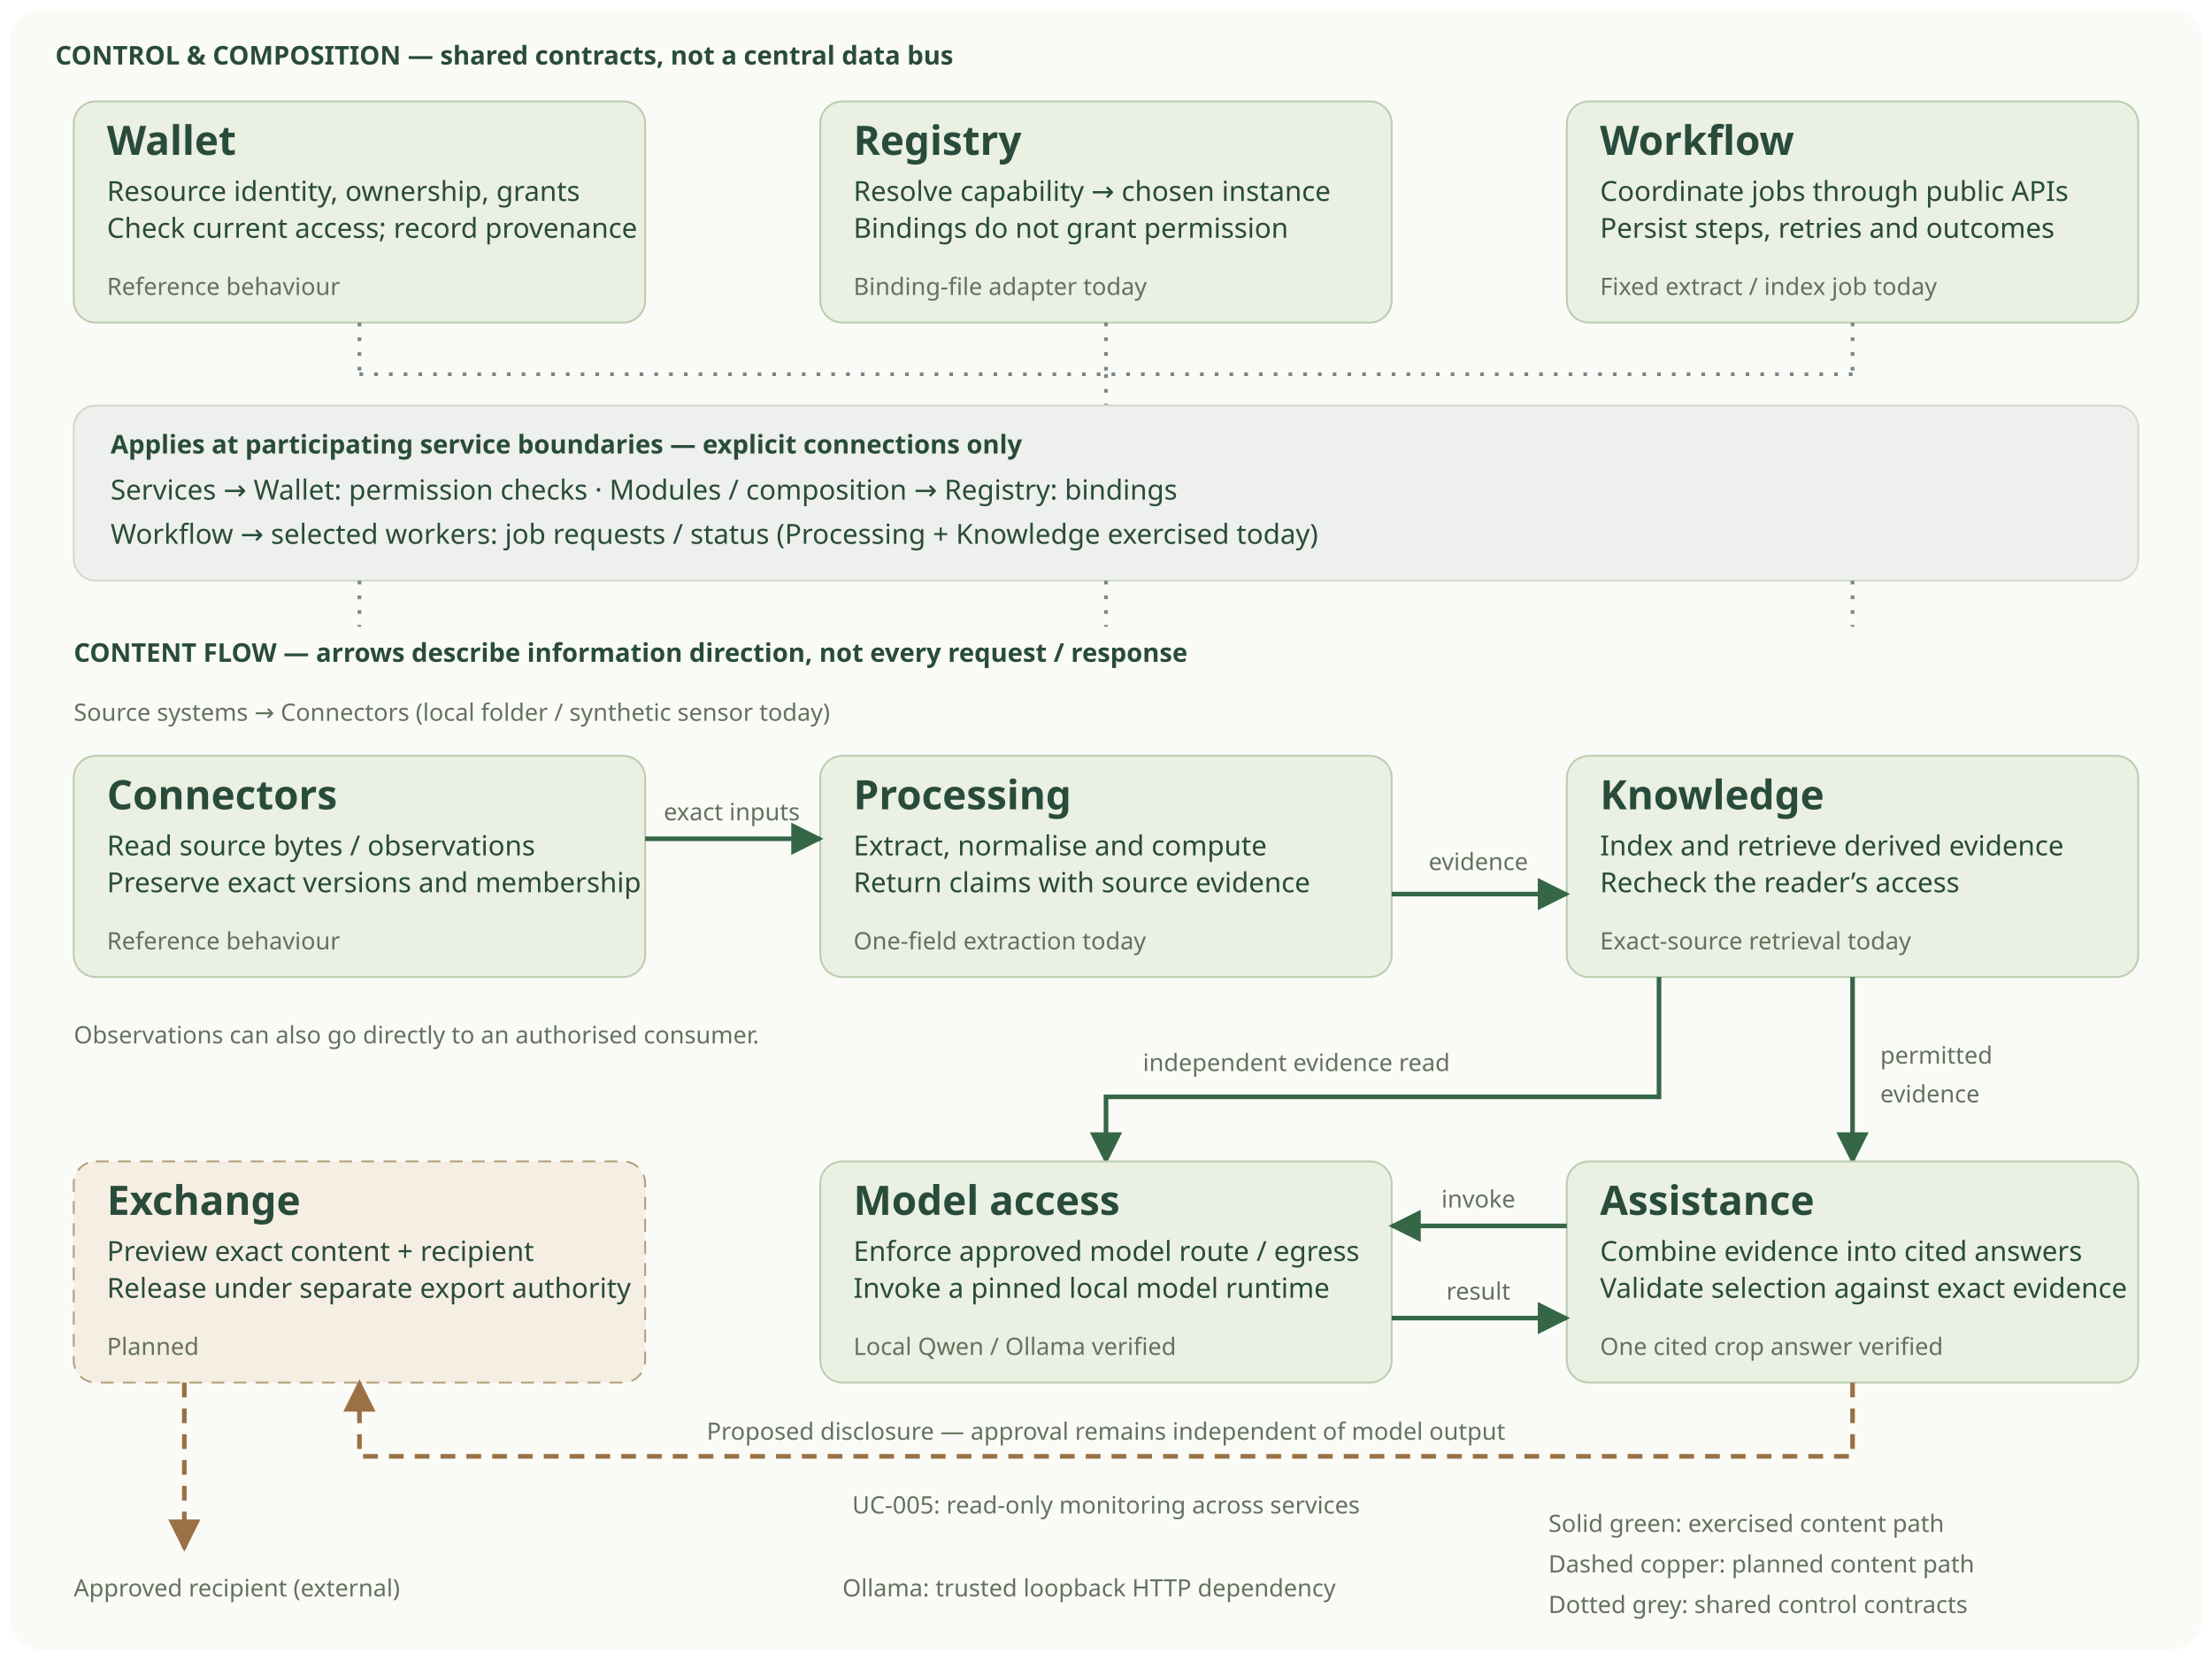
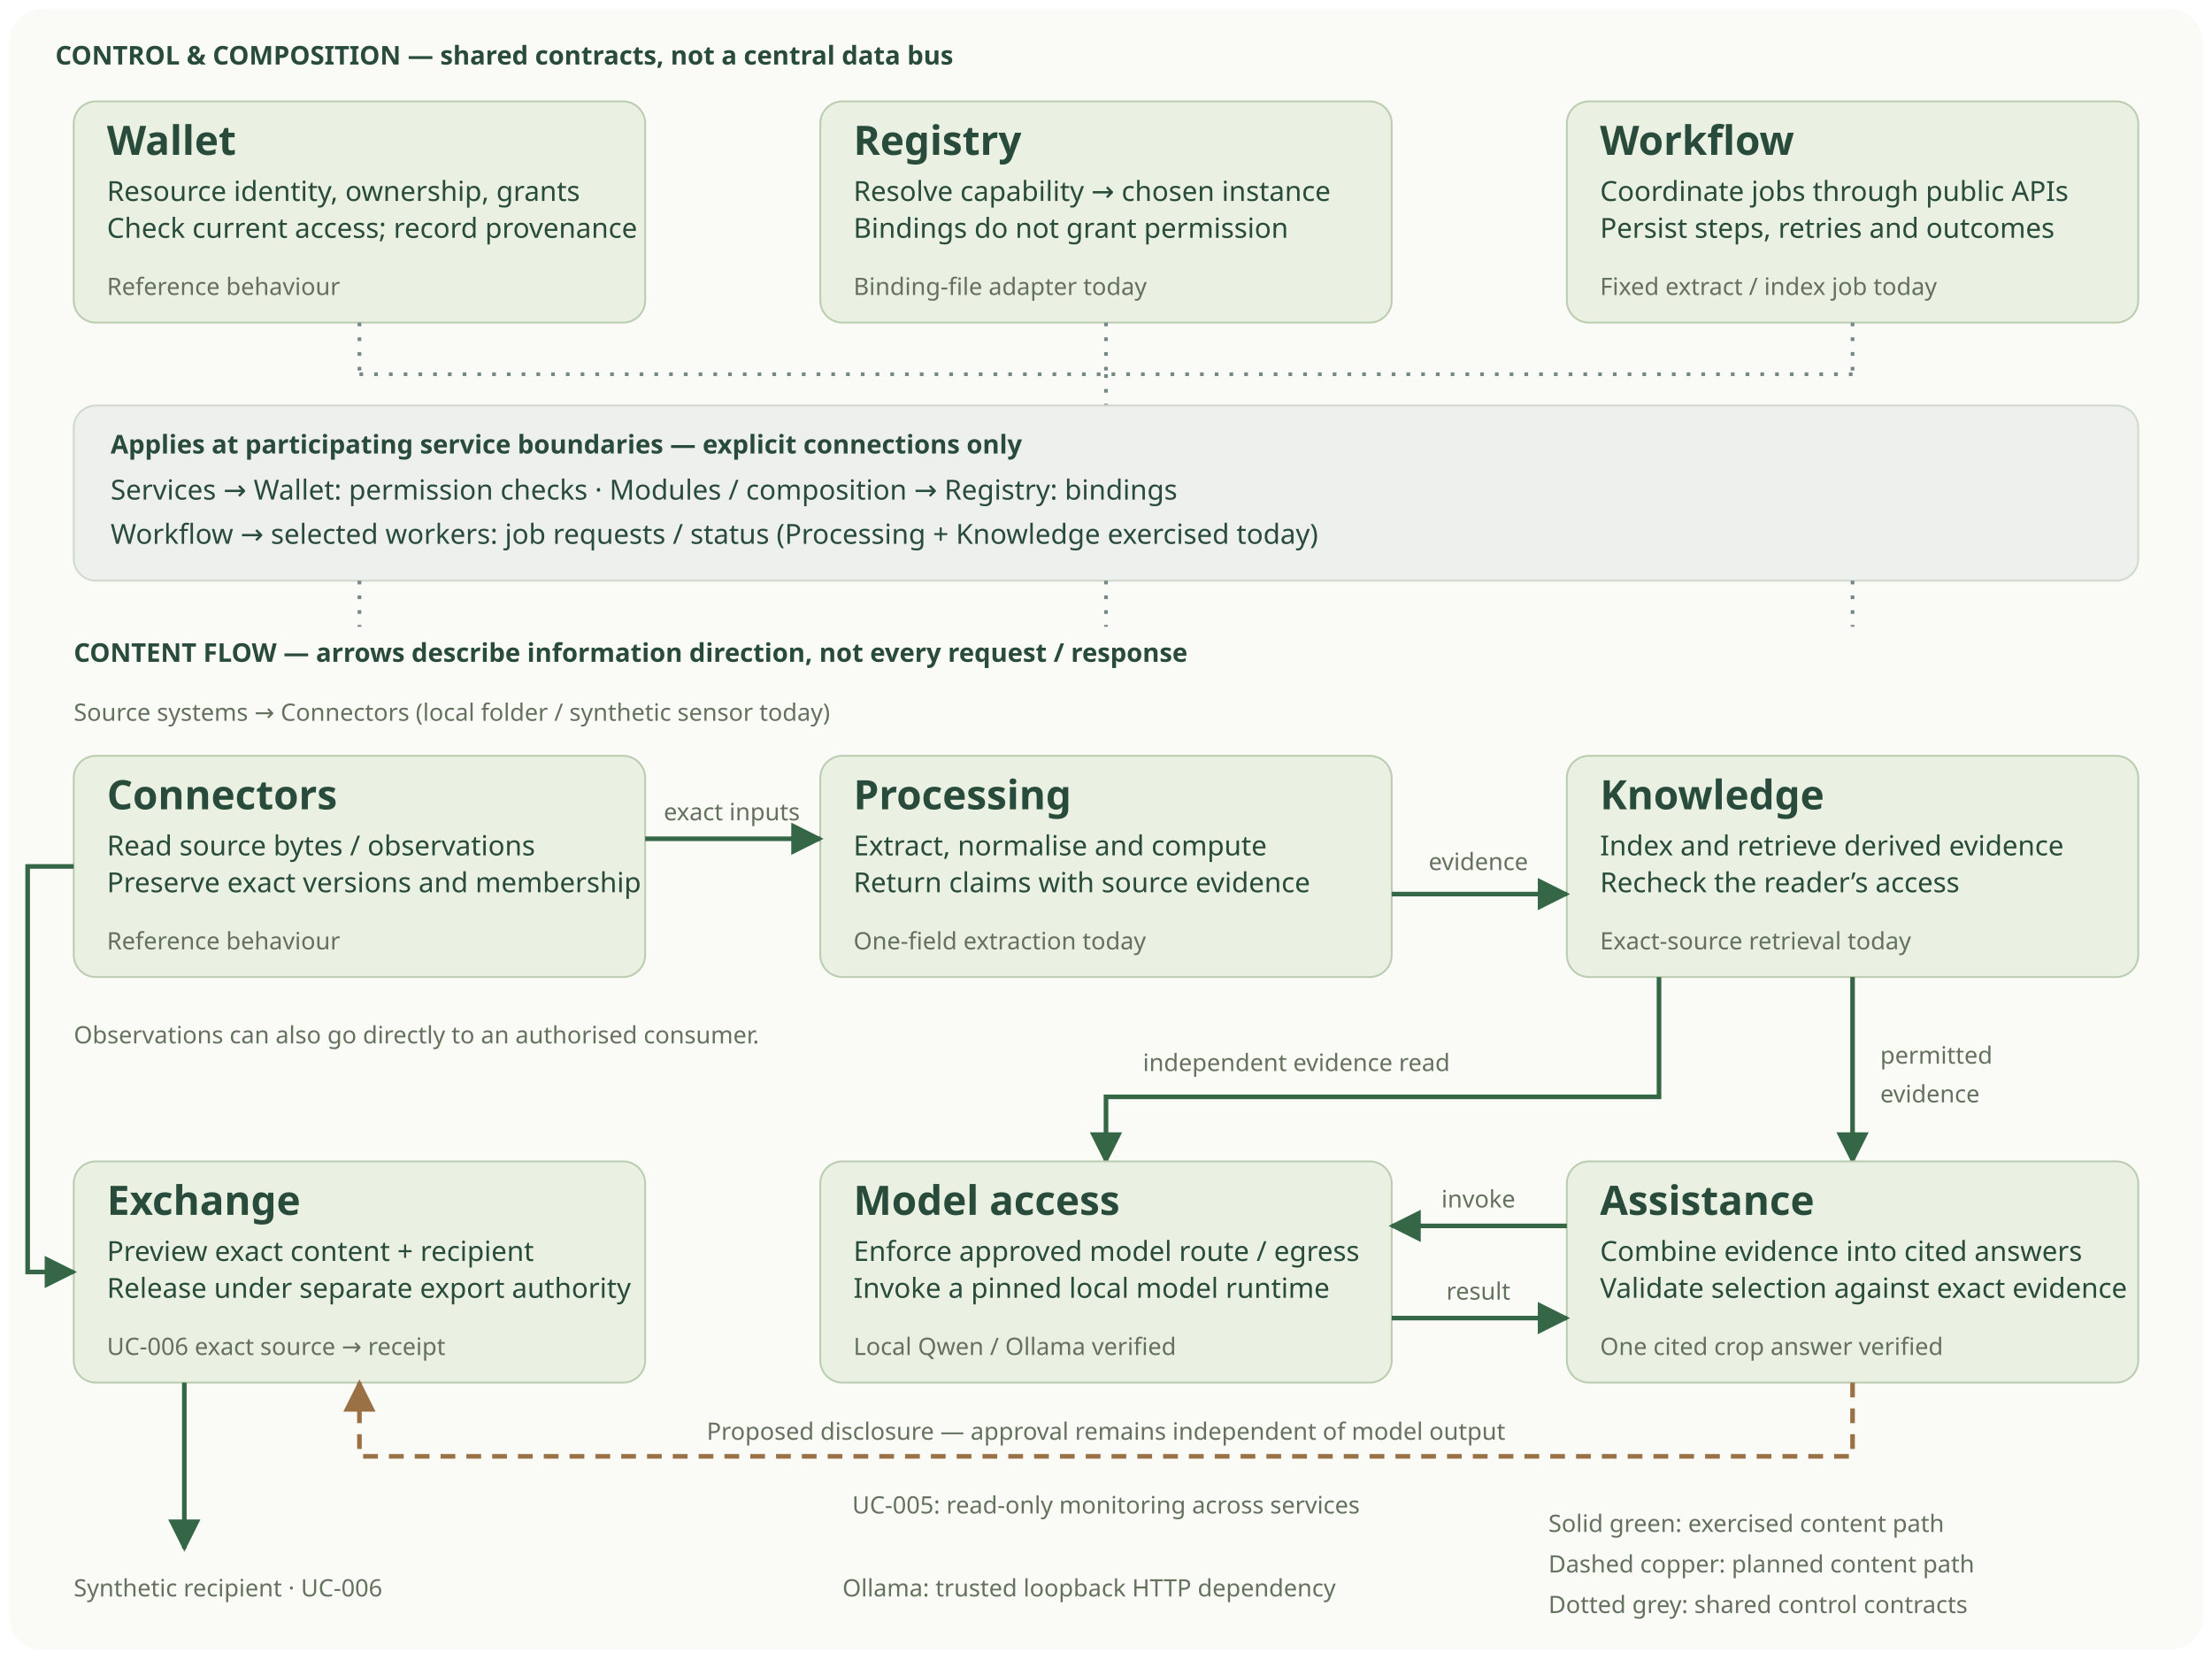
<svg xmlns="http://www.w3.org/2000/svg" viewBox="0 0 1200 900" role="img" aria-labelledby="title desc">
  <defs>
    <marker id="green" viewBox="0 0 10 10" refX="9" refY="5" markerWidth="7" markerHeight="7" orient="auto-start-reverse">
      <path d="M0 0 10 5 0 10Z" fill="#356747" />
    </marker>
    <marker id="copper" viewBox="0 0 10 10" refX="9" refY="5" markerWidth="7" markerHeight="7" orient="auto-start-reverse">
      <path d="M0 0 10 5 0 10Z" fill="#997144" />
    </marker>
  </defs>
  <style>text{font-family:system-ui,sans-serif;fill:#294b3b}.heading{font-size:22px;font-weight:650}.body{font-size:15px}.small{font-size:13px;fill:#64715e}.label{font-size:14px;font-weight:550}.live{fill:none;stroke:#356747;stroke-width:2.5;marker-end:url(#green)}.future{fill:none;stroke:#997144;stroke-width:2.5;stroke-dasharray:8 6;marker-end:url(#copper)}.control{fill:none;stroke:#778788;stroke-width:2;stroke-dasharray:2 6}</style>
  <rect x="5" y="5" width="1190" height="890" rx="18" fill="#fafbf6" />
  <text x="30" y="35" class="label">CONTROL &amp; COMPOSITION — shared contracts, not a central data bus</text>
  <rect x="40" y="55" width="310" height="120" rx="12" fill="#eaf0e2" stroke="#bbcdb0" />
  <text x="58" y="84" class="heading">Wallet</text>
  <text x="58" y="109" class="body">Resource identity, ownership, grants</text>
  <text x="58" y="129" class="body">Check current access; record provenance</text>
  <text x="58" y="160" class="small">Reference behaviour</text>
  <rect x="445" y="55" width="310" height="120" rx="12" fill="#eaf0e2" stroke="#bbcdb0" />
  <text x="463" y="84" class="heading">Registry</text>
  <text x="463" y="109" class="body">Resolve capability → chosen instance</text>
  <text x="463" y="129" class="body">Bindings do not grant permission</text>
  <text x="463" y="160" class="small">Binding-file adapter today</text>
  <rect x="850" y="55" width="310" height="120" rx="12" fill="#eaf0e2" stroke="#bbcdb0" />
  <text x="868" y="84" class="heading">Workflow</text>
  <text x="868" y="109" class="body">Coordinate jobs through public APIs</text>
  <text x="868" y="129" class="body">Persist steps, retries and outcomes</text>
  <text x="868" y="160" class="small">Fixed extract / index job today</text>
  <path class="control" d="M195 175v28m405-28v28m405-28v28M195 203h810M600 203v17" />
  <rect x="40" y="220" width="1120" height="95" rx="12" fill="#edf0ec" stroke="#d1d9cd" />
  <text x="60" y="246" class="label">Applies at participating service boundaries — explicit connections only</text>
  <text x="60" y="271" class="body">Services → Wallet: permission checks · Modules / composition → Registry: bindings</text>
  <text x="60" y="295" class="body">Workflow → selected workers: job requests / status (Processing + Knowledge exercised today)</text>
  <path class="control" d="M195 315v25m405-25v25m405-25v25" />
  <text x="40" y="359" class="label">CONTENT FLOW — arrows describe information direction, not every request / response</text>
  <text x="40" y="391" class="small">Source systems → Connectors (local folder / synthetic sensor today)</text>
  <rect x="40" y="410" width="310" height="120" rx="12" fill="#eaf0e2" stroke="#bbcdb0" />
  <text x="58" y="439" class="heading">Connectors</text>
  <text x="58" y="464" class="body">Read source bytes / observations</text>
  <text x="58" y="484" class="body">Preserve exact versions and membership</text>
  <text x="58" y="515" class="small">Reference behaviour</text>
  <rect x="445" y="410" width="310" height="120" rx="12" fill="#eaf0e2" stroke="#bbcdb0" />
  <text x="463" y="439" class="heading">Processing</text>
  <text x="463" y="464" class="body">Extract, normalise and compute</text>
  <text x="463" y="484" class="body">Return claims with source evidence</text>
  <text x="463" y="515" class="small">One-field extraction today</text>
  <rect x="850" y="410" width="310" height="120" rx="12" fill="#eaf0e2" stroke="#bbcdb0" />
  <text x="868" y="439" class="heading">Knowledge</text>
  <text x="868" y="464" class="body">Index and retrieve derived evidence</text>
  <text x="868" y="484" class="body">Recheck the reader’s access</text>
  <text x="868" y="515" class="small">Exact-source retrieval today</text>
  <path class="live" d="M350 455h95" />
  <text x="397" y="445" text-anchor="middle" class="small">exact inputs</text>
  <path class="live" d="M755 485h95" />
  <text x="802" y="472" text-anchor="middle" class="small">evidence</text>
  <path class="live" d="M1005 530v100" />
  <text x="1020" y="577" class="small">permitted</text>
  <text x="1020" y="598" class="small">evidence</text>
  <text x="40" y="566" class="small">Observations can also go directly to an authorised consumer.</text>
  <path class="live" d="M900 530v65H600v35" />
  <text x="620" y="581" class="small">independent evidence read</text>
-   <rect x="40" y="630" width="310" height="120" rx="12" fill="#f5eee2" stroke="#b59e7a" stroke-dasharray="7 5" />
+   <rect x="40" y="630" width="310" height="120" rx="12" fill="#eaf0e2" stroke="#bbcdb0" />
  <text x="58" y="659" class="heading">Exchange</text>
  <text x="58" y="684" class="body">Preview exact content + recipient</text>
  <text x="58" y="704" class="body">Release under separate export authority</text>
-   <text x="58" y="735" class="small">Planned</text>
+   <text x="58" y="735" class="small">UC-006 exact source → receipt</text>
  <rect x="445" y="630" width="310" height="120" rx="12" fill="#eaf0e2" stroke="#bbcdb0" />
  <text x="463" y="659" class="heading">Model access</text>
  <text x="463" y="684" class="body">Enforce approved model route / egress</text>
  <text x="463" y="704" class="body">Invoke a pinned local model runtime</text>
  <text x="463" y="735" class="small">Local Qwen / Ollama verified</text>
  <rect x="850" y="630" width="310" height="120" rx="12" fill="#eaf0e2" stroke="#bbcdb0" />
  <text x="868" y="659" class="heading">Assistance</text>
  <text x="868" y="684" class="body">Combine evidence into cited answers</text>
  <text x="868" y="704" class="body">Validate selection against exact evidence</text>
  <text x="868" y="735" class="small">One cited crop answer verified</text>
  <path class="live" d="M850 665h-95" />
  <text x="802" y="655" text-anchor="middle" class="small">invoke</text>
  <path class="live" d="M755 715h95" />
  <text x="802" y="705" text-anchor="middle" class="small">result</text>
  <path class="future" d="M1005 750v40H195v-40" />
  <text x="600" y="781" text-anchor="middle" class="small">Proposed disclosure — approval remains independent of model output</text>
-   <path class="future" d="M100 750v90" />
-   <text x="40" y="866" class="small">Approved recipient (external)</text>
+   <path class="live" d="M100 750v90" />
+   <path class="live" d="M40 470H15V690H40" />
+   <text x="40" y="866" class="small">Synthetic recipient · UC-006</text>
  <text x="457" y="866" class="small">Ollama: trusted loopback HTTP dependency</text>
  <text x="600" y="821" text-anchor="middle" class="small">UC-005: read-only monitoring across services</text>
  <text x="840" y="831" class="small">Solid green: exercised content path</text>
  <text x="840" y="853" class="small">Dashed copper: planned content path</text>
  <text x="840" y="875" class="small">Dotted grey: shared control contracts</text>
</svg>
